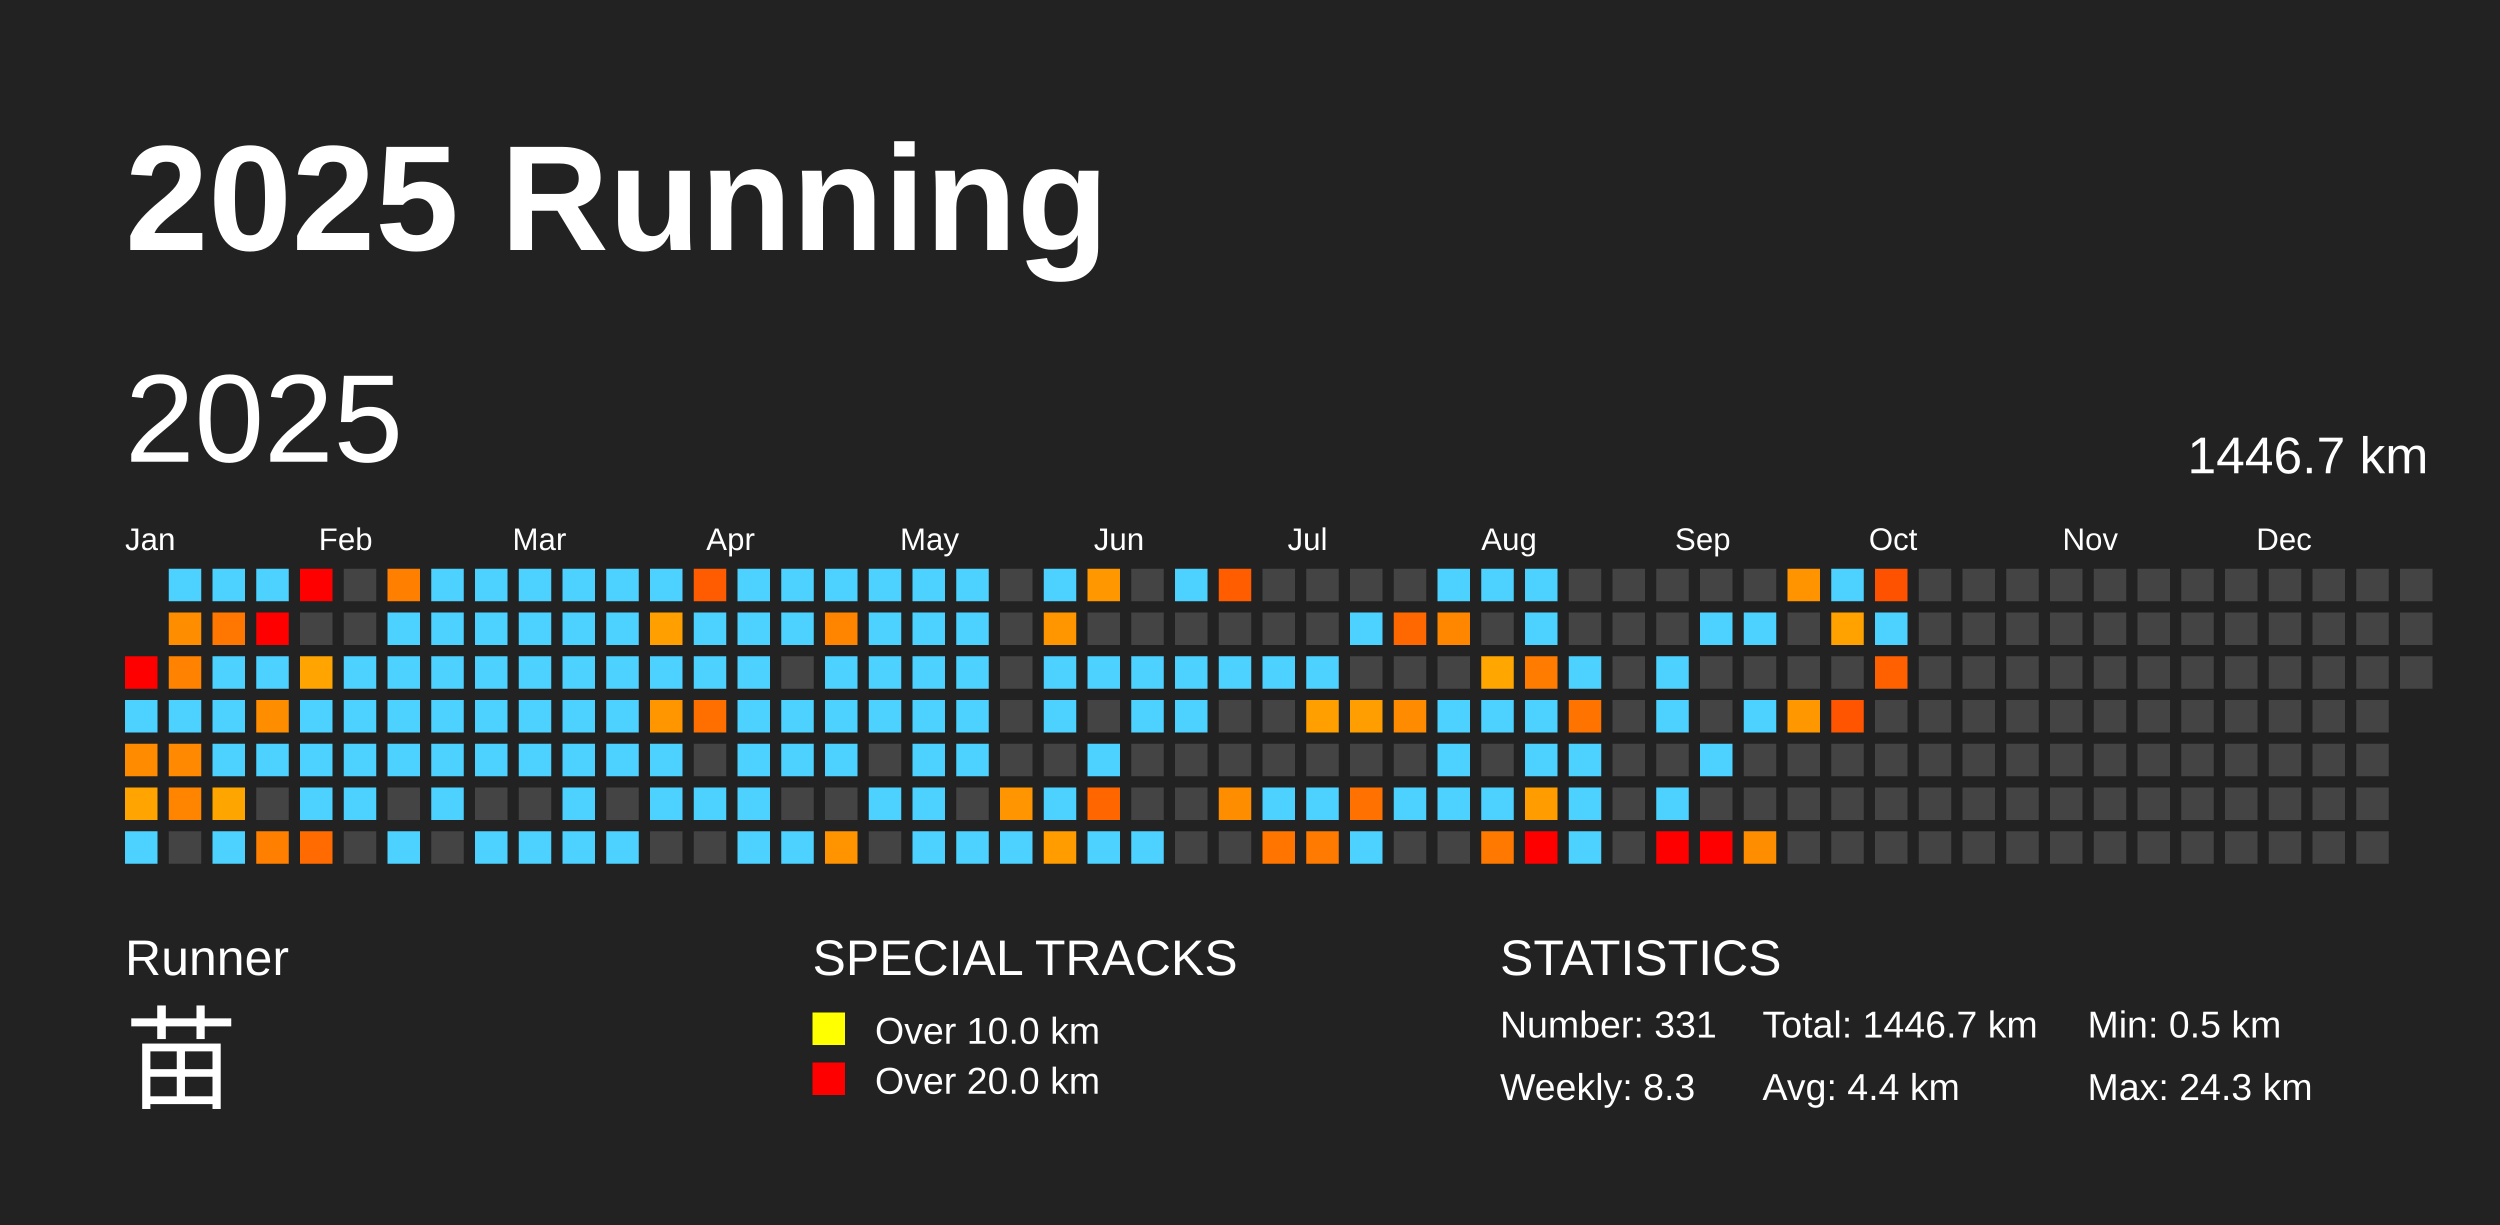
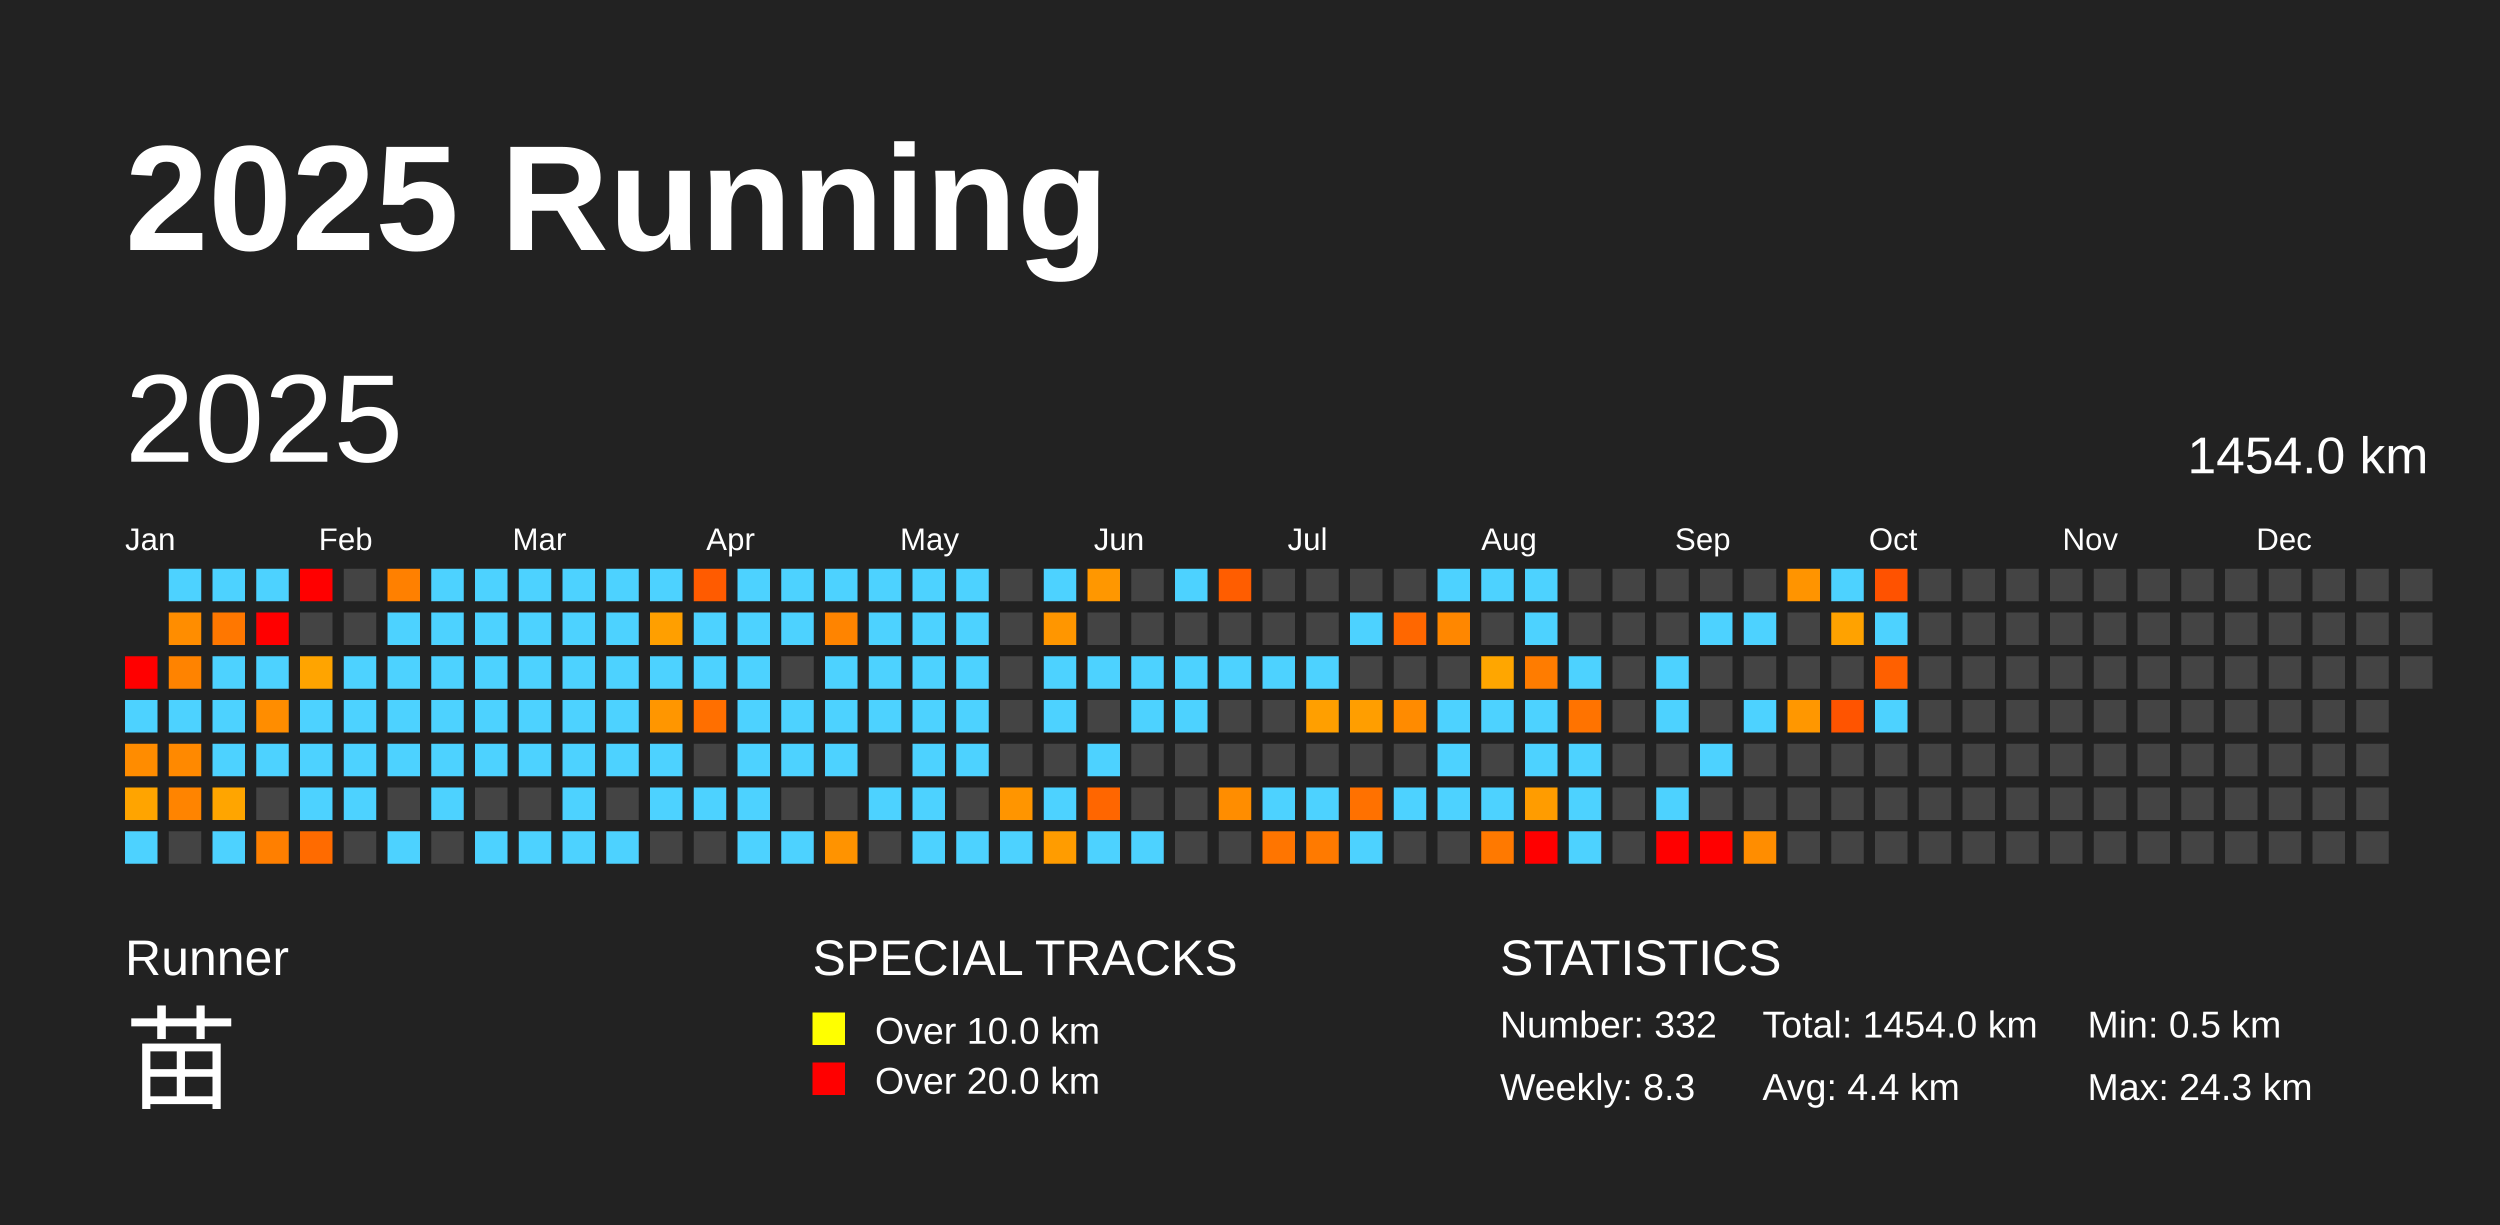
<svg xmlns="http://www.w3.org/2000/svg" baseProfile="full" height="98mm" version="1.1" viewBox="0,0,200,98" width="200mm">
  <defs />
  <rect fill="#222222" height="98" width="200" x="0" y="0" />
  <text fill="#FFFFFF" style="font-size:12px; font-family:Arial; font-weight:bold;" x="10" y="20">2025 Running</text>
  <text fill="#FFFFFF" style="font-size:4px; font-family:Arial" x="10" y="78">Runner</text>
  <text fill="#FFFFFF" style="font-size:9px; font-family:Arial" x="10" y="88">苗</text>
  <text fill="#FFFFFF" style="font-size:4px; font-family:Arial" x="65" y="78">SPECIAL TRACKS</text>
  <rect fill="yellow" height="2.6" width="2.6" x="65" y="81" />
  <text fill="#FFFFFF" style="font-size:3px; font-family:Arial" x="70" y="83.5">Over 10.0 km</text>
  <rect fill="red" height="2.6" width="2.6" x="65" y="85" />
  <text fill="#FFFFFF" style="font-size:3px; font-family:Arial" x="70" y="87.5">Over 20.0 km</text>
  <text fill="#FFFFFF" style="font-size:4px; font-family:Arial" x="120" y="78">STATISTICS</text>
-   <text fill="#FFFFFF" style="font-size:3px; font-family:Arial" x="120" y="83">Number: 331</text>
+   <text fill="#FFFFFF" style="font-size:3px; font-family:Arial" x="120" y="83">Number: 332</text>
  <text fill="#FFFFFF" style="font-size:3px; font-family:Arial" x="120" y="88">Weekly: 8.3</text>
-   <text fill="#FFFFFF" style="font-size:3px; font-family:Arial" x="141" y="83">Total: 1446.7 km</text>
+   <text fill="#FFFFFF" style="font-size:3px; font-family:Arial" x="141" y="83">Total: 1454.0 km</text>
  <text fill="#FFFFFF" style="font-size:3px; font-family:Arial" x="141" y="88">Avg: 4.4 km</text>
  <text fill="#FFFFFF" style="font-size:3px; font-family:Arial" x="167" y="83">Min: 0.5 km</text>
  <text fill="#FFFFFF" style="font-size:3px; font-family:Arial" x="167" y="88">Max: 24.3 km</text>
  <text dominant-baseline="hanging" fill="#FFFFFF" style="font-size:10.0px; font-family:Arial;" x="10" y="30">2025</text>
-   <text dominant-baseline="hanging" fill="#FFFFFF" style="font-size:4.125px; font-family:Arial;" x="175" y="35">1446.7 km</text>
+   <text dominant-baseline="hanging" fill="#FFFFFF" style="font-size:4.125px; font-family:Arial;" x="175" y="35">1454.0 km</text>
  <text fill="#FFFFFF" style="font-size:2.5px; font-family:Arial" x="10.0" y="44">Jan</text>
  <text fill="#FFFFFF" style="font-size:2.5px; font-family:Arial" x="25.5" y="44">Feb</text>
  <text fill="#FFFFFF" style="font-size:2.5px; font-family:Arial" x="41.0" y="44">Mar</text>
  <text fill="#FFFFFF" style="font-size:2.5px; font-family:Arial" x="56.5" y="44">Apr</text>
  <text fill="#FFFFFF" style="font-size:2.5px; font-family:Arial" x="72.0" y="44">May</text>
  <text fill="#FFFFFF" style="font-size:2.5px; font-family:Arial" x="87.5" y="44">Jun</text>
  <text fill="#FFFFFF" style="font-size:2.5px; font-family:Arial" x="103.0" y="44">Jul</text>
  <text fill="#FFFFFF" style="font-size:2.5px; font-family:Arial" x="118.5" y="44">Aug</text>
  <text fill="#FFFFFF" style="font-size:2.5px; font-family:Arial" x="134.0" y="44">Sep</text>
  <text fill="#FFFFFF" style="font-size:2.5px; font-family:Arial" x="149.5" y="44">Oct</text>
  <text fill="#FFFFFF" style="font-size:2.5px; font-family:Arial" x="165.0" y="44">Nov</text>
  <text fill="#FFFFFF" style="font-size:2.5px; font-family:Arial" x="180.5" y="44">Dec</text>
  <rect fill="red" height="2.6" width="2.6" x="10.0" y="52.5" />
  <rect fill="#4dd2ff" height="2.6" width="2.6" x="10.0" y="56.0" />
  <rect fill="#ff8c00" height="2.6" width="2.6" x="10.0" y="59.5" />
  <rect fill="#ffa400" height="2.6" width="2.6" x="10.0" y="63.0" />
  <rect fill="#4dd2ff" height="2.6" width="2.6" x="10.0" y="66.5" />
  <rect fill="#4dd2ff" height="2.6" width="2.6" x="13.5" y="45.5" />
  <rect fill="#ff8d00" height="2.6" width="2.6" x="13.5" y="49.0" />
  <rect fill="#ff8300" height="2.6" width="2.6" x="13.5" y="52.5" />
  <rect fill="#4dd2ff" height="2.6" width="2.6" x="13.5" y="56.0" />
  <rect fill="#ff8900" height="2.6" width="2.6" x="13.5" y="59.5" />
  <rect fill="#ff8400" height="2.6" width="2.6" x="13.5" y="63.0" />
  <rect fill="#444444" height="2.6" width="2.6" x="13.5" y="66.5" />
  <rect fill="#4dd2ff" height="2.6" width="2.6" x="17.0" y="45.5" />
  <rect fill="#ff7700" height="2.6" width="2.6" x="17.0" y="49.0" />
  <rect fill="#4dd2ff" height="2.6" width="2.6" x="17.0" y="52.5" />
  <rect fill="#4dd2ff" height="2.6" width="2.6" x="17.0" y="56.0" />
  <rect fill="#4dd2ff" height="2.6" width="2.6" x="17.0" y="59.5" />
  <rect fill="#ffa500" height="2.6" width="2.6" x="17.0" y="63.0" />
  <rect fill="#4dd2ff" height="2.6" width="2.6" x="17.0" y="66.5" />
  <rect fill="#4dd2ff" height="2.6" width="2.6" x="20.5" y="45.5" />
  <rect fill="red" height="2.6" width="2.6" x="20.5" y="49.0" />
  <rect fill="#4dd2ff" height="2.6" width="2.6" x="20.5" y="52.5" />
  <rect fill="#ff8d00" height="2.6" width="2.6" x="20.5" y="56.0" />
  <rect fill="#4dd2ff" height="2.6" width="2.6" x="20.5" y="59.5" />
  <rect fill="#444444" height="2.6" width="2.6" x="20.5" y="63.0" />
  <rect fill="#ff7f00" height="2.6" width="2.6" x="20.5" y="66.5" />
  <rect fill="red" height="2.6" width="2.6" x="24.0" y="45.5" />
  <rect fill="#444444" height="2.6" width="2.6" x="24.0" y="49.0" />
  <rect fill="#ffa400" height="2.6" width="2.6" x="24.0" y="52.5" />
  <rect fill="#4dd2ff" height="2.6" width="2.6" x="24.0" y="56.0" />
  <rect fill="#4dd2ff" height="2.6" width="2.6" x="24.0" y="59.5" />
  <rect fill="#4dd2ff" height="2.6" width="2.6" x="24.0" y="63.0" />
  <rect fill="#ff6b00" height="2.6" width="2.6" x="24.0" y="66.5" />
  <rect fill="#444444" height="2.6" width="2.6" x="27.5" y="45.5" />
  <rect fill="#444444" height="2.6" width="2.6" x="27.5" y="49.0" />
  <rect fill="#4dd2ff" height="2.6" width="2.6" x="27.5" y="52.5" />
  <rect fill="#4dd2ff" height="2.6" width="2.6" x="27.5" y="56.0" />
  <rect fill="#4dd2ff" height="2.6" width="2.6" x="27.5" y="59.5" />
  <rect fill="#4dd2ff" height="2.6" width="2.6" x="27.5" y="63.0" />
  <rect fill="#444444" height="2.6" width="2.6" x="27.5" y="66.5" />
  <rect fill="#ff8000" height="2.6" width="2.6" x="31.0" y="45.5" />
  <rect fill="#4dd2ff" height="2.6" width="2.6" x="31.0" y="49.0" />
  <rect fill="#4dd2ff" height="2.6" width="2.6" x="31.0" y="52.5" />
  <rect fill="#4dd2ff" height="2.6" width="2.6" x="31.0" y="56.0" />
  <rect fill="#4dd2ff" height="2.6" width="2.6" x="31.0" y="59.5" />
  <rect fill="#444444" height="2.6" width="2.6" x="31.0" y="63.0" />
  <rect fill="#4dd2ff" height="2.6" width="2.6" x="31.0" y="66.5" />
  <rect fill="#4dd2ff" height="2.6" width="2.6" x="34.5" y="45.5" />
  <rect fill="#4dd2ff" height="2.6" width="2.6" x="34.5" y="49.0" />
  <rect fill="#4dd2ff" height="2.6" width="2.6" x="34.5" y="52.5" />
  <rect fill="#4dd2ff" height="2.6" width="2.6" x="34.5" y="56.0" />
  <rect fill="#4dd2ff" height="2.6" width="2.6" x="34.5" y="59.5" />
  <rect fill="#4dd2ff" height="2.6" width="2.6" x="34.5" y="63.0" />
  <rect fill="#444444" height="2.6" width="2.6" x="34.5" y="66.5" />
  <rect fill="#4dd2ff" height="2.6" width="2.6" x="38.0" y="45.5" />
  <rect fill="#4dd2ff" height="2.6" width="2.6" x="38.0" y="49.0" />
  <rect fill="#4dd2ff" height="2.6" width="2.6" x="38.0" y="52.5" />
  <rect fill="#4dd2ff" height="2.6" width="2.6" x="38.0" y="56.0" />
  <rect fill="#4dd2ff" height="2.6" width="2.6" x="38.0" y="59.5" />
  <rect fill="#444444" height="2.6" width="2.6" x="38.0" y="63.0" />
  <rect fill="#4dd2ff" height="2.6" width="2.6" x="38.0" y="66.5" />
  <rect fill="#4dd2ff" height="2.6" width="2.6" x="41.5" y="45.5" />
  <rect fill="#4dd2ff" height="2.6" width="2.6" x="41.5" y="49.0" />
  <rect fill="#4dd2ff" height="2.6" width="2.6" x="41.5" y="52.5" />
  <rect fill="#4dd2ff" height="2.6" width="2.6" x="41.5" y="56.0" />
  <rect fill="#4dd2ff" height="2.6" width="2.6" x="41.5" y="59.5" />
  <rect fill="#444444" height="2.6" width="2.6" x="41.5" y="63.0" />
  <rect fill="#4dd2ff" height="2.6" width="2.6" x="41.5" y="66.5" />
  <rect fill="#4dd2ff" height="2.6" width="2.6" x="45.0" y="45.5" />
  <rect fill="#4dd2ff" height="2.6" width="2.6" x="45.0" y="49.0" />
  <rect fill="#4dd2ff" height="2.6" width="2.6" x="45.0" y="52.5" />
  <rect fill="#4dd2ff" height="2.6" width="2.6" x="45.0" y="56.0" />
  <rect fill="#4dd2ff" height="2.6" width="2.6" x="45.0" y="59.5" />
  <rect fill="#4dd2ff" height="2.6" width="2.6" x="45.0" y="63.0" />
  <rect fill="#4dd2ff" height="2.6" width="2.6" x="45.0" y="66.5" />
  <rect fill="#4dd2ff" height="2.6" width="2.6" x="48.5" y="45.5" />
  <rect fill="#4dd2ff" height="2.6" width="2.6" x="48.5" y="49.0" />
  <rect fill="#4dd2ff" height="2.6" width="2.6" x="48.5" y="52.5" />
  <rect fill="#4dd2ff" height="2.6" width="2.6" x="48.5" y="56.0" />
  <rect fill="#4dd2ff" height="2.6" width="2.6" x="48.5" y="59.5" />
  <rect fill="#444444" height="2.6" width="2.6" x="48.5" y="63.0" />
  <rect fill="#4dd2ff" height="2.6" width="2.6" x="48.5" y="66.5" />
  <rect fill="#4dd2ff" height="2.6" width="2.6" x="52.0" y="45.5" />
  <rect fill="#ff9f00" height="2.6" width="2.6" x="52.0" y="49.0" />
  <rect fill="#4dd2ff" height="2.6" width="2.6" x="52.0" y="52.5" />
  <rect fill="#ff9600" height="2.6" width="2.6" x="52.0" y="56.0" />
  <rect fill="#4dd2ff" height="2.6" width="2.6" x="52.0" y="59.5" />
  <rect fill="#4dd2ff" height="2.6" width="2.6" x="52.0" y="63.0" />
  <rect fill="#444444" height="2.6" width="2.6" x="52.0" y="66.5" />
  <rect fill="#ff5b00" height="2.6" width="2.6" x="55.5" y="45.5" />
  <rect fill="#4dd2ff" height="2.6" width="2.6" x="55.5" y="49.0" />
  <rect fill="#4dd2ff" height="2.6" width="2.6" x="55.5" y="52.5" />
  <rect fill="#ff6f00" height="2.6" width="2.6" x="55.5" y="56.0" />
  <rect fill="#444444" height="2.6" width="2.6" x="55.5" y="59.5" />
  <rect fill="#4dd2ff" height="2.6" width="2.6" x="55.5" y="63.0" />
  <rect fill="#444444" height="2.6" width="2.6" x="55.5" y="66.5" />
  <rect fill="#4dd2ff" height="2.6" width="2.6" x="59.0" y="45.5" />
  <rect fill="#4dd2ff" height="2.6" width="2.6" x="59.0" y="49.0" />
  <rect fill="#4dd2ff" height="2.6" width="2.6" x="59.0" y="52.5" />
  <rect fill="#4dd2ff" height="2.6" width="2.6" x="59.0" y="56.0" />
  <rect fill="#4dd2ff" height="2.6" width="2.6" x="59.0" y="59.5" />
  <rect fill="#4dd2ff" height="2.6" width="2.6" x="59.0" y="63.0" />
  <rect fill="#4dd2ff" height="2.6" width="2.6" x="59.0" y="66.5" />
  <rect fill="#4dd2ff" height="2.6" width="2.6" x="62.5" y="45.5" />
  <rect fill="#4dd2ff" height="2.6" width="2.6" x="62.5" y="49.0" />
  <rect fill="#444444" height="2.6" width="2.6" x="62.5" y="52.5" />
  <rect fill="#4dd2ff" height="2.6" width="2.6" x="62.5" y="56.0" />
  <rect fill="#4dd2ff" height="2.6" width="2.6" x="62.5" y="59.5" />
  <rect fill="#444444" height="2.6" width="2.6" x="62.5" y="63.0" />
  <rect fill="#4dd2ff" height="2.6" width="2.6" x="62.5" y="66.5" />
  <rect fill="#4dd2ff" height="2.6" width="2.6" x="66.0" y="45.5" />
  <rect fill="#ff8400" height="2.6" width="2.6" x="66.0" y="49.0" />
  <rect fill="#4dd2ff" height="2.6" width="2.6" x="66.0" y="52.5" />
  <rect fill="#4dd2ff" height="2.6" width="2.6" x="66.0" y="56.0" />
  <rect fill="#4dd2ff" height="2.6" width="2.6" x="66.0" y="59.5" />
  <rect fill="#444444" height="2.6" width="2.6" x="66.0" y="63.0" />
  <rect fill="#ff9300" height="2.6" width="2.6" x="66.0" y="66.5" />
  <rect fill="#4dd2ff" height="2.6" width="2.6" x="69.5" y="45.5" />
  <rect fill="#4dd2ff" height="2.6" width="2.6" x="69.5" y="49.0" />
  <rect fill="#4dd2ff" height="2.6" width="2.6" x="69.5" y="52.5" />
  <rect fill="#4dd2ff" height="2.6" width="2.6" x="69.5" y="56.0" />
  <rect fill="#444444" height="2.6" width="2.6" x="69.5" y="59.5" />
  <rect fill="#4dd2ff" height="2.6" width="2.6" x="69.5" y="63.0" />
  <rect fill="#444444" height="2.6" width="2.6" x="69.5" y="66.5" />
  <rect fill="#4dd2ff" height="2.6" width="2.6" x="73.0" y="45.5" />
  <rect fill="#4dd2ff" height="2.6" width="2.6" x="73.0" y="49.0" />
  <rect fill="#4dd2ff" height="2.6" width="2.6" x="73.0" y="52.5" />
  <rect fill="#4dd2ff" height="2.6" width="2.6" x="73.0" y="56.0" />
  <rect fill="#4dd2ff" height="2.6" width="2.6" x="73.0" y="59.5" />
  <rect fill="#4dd2ff" height="2.6" width="2.6" x="73.0" y="63.0" />
  <rect fill="#4dd2ff" height="2.6" width="2.6" x="73.0" y="66.5" />
  <rect fill="#4dd2ff" height="2.6" width="2.6" x="76.5" y="45.5" />
  <rect fill="#4dd2ff" height="2.6" width="2.6" x="76.5" y="49.0" />
  <rect fill="#4dd2ff" height="2.6" width="2.6" x="76.5" y="52.5" />
  <rect fill="#4dd2ff" height="2.6" width="2.6" x="76.5" y="56.0" />
  <rect fill="#4dd2ff" height="2.6" width="2.6" x="76.5" y="59.5" />
  <rect fill="#444444" height="2.6" width="2.6" x="76.5" y="63.0" />
  <rect fill="#4dd2ff" height="2.6" width="2.6" x="76.5" y="66.5" />
  <rect fill="#444444" height="2.6" width="2.6" x="80.0" y="45.5" />
  <rect fill="#444444" height="2.6" width="2.6" x="80.0" y="49.0" />
  <rect fill="#444444" height="2.6" width="2.6" x="80.0" y="52.5" />
  <rect fill="#444444" height="2.6" width="2.6" x="80.0" y="56.0" />
  <rect fill="#444444" height="2.6" width="2.6" x="80.0" y="59.5" />
  <rect fill="#ff9500" height="2.6" width="2.6" x="80.0" y="63.0" />
  <rect fill="#4dd2ff" height="2.6" width="2.6" x="80.0" y="66.5" />
  <rect fill="#4dd2ff" height="2.6" width="2.6" x="83.5" y="45.5" />
  <rect fill="#ff9600" height="2.6" width="2.6" x="83.5" y="49.0" />
  <rect fill="#4dd2ff" height="2.6" width="2.6" x="83.5" y="52.5" />
  <rect fill="#4dd2ff" height="2.6" width="2.6" x="83.5" y="56.0" />
  <rect fill="#444444" height="2.6" width="2.6" x="83.5" y="59.5" />
  <rect fill="#4dd2ff" height="2.6" width="2.6" x="83.5" y="63.0" />
  <rect fill="#ff9c00" height="2.6" width="2.6" x="83.5" y="66.5" />
  <rect fill="#ff9700" height="2.6" width="2.6" x="87.0" y="45.5" />
  <rect fill="#444444" height="2.6" width="2.6" x="87.0" y="49.0" />
  <rect fill="#4dd2ff" height="2.6" width="2.6" x="87.0" y="52.5" />
  <rect fill="#444444" height="2.6" width="2.6" x="87.0" y="56.0" />
  <rect fill="#4dd2ff" height="2.6" width="2.6" x="87.0" y="59.5" />
  <rect fill="#ff6600" height="2.6" width="2.6" x="87.0" y="63.0" />
  <rect fill="#4dd2ff" height="2.6" width="2.6" x="87.0" y="66.5" />
  <rect fill="#444444" height="2.6" width="2.6" x="90.5" y="45.5" />
  <rect fill="#444444" height="2.6" width="2.6" x="90.5" y="49.0" />
  <rect fill="#4dd2ff" height="2.6" width="2.6" x="90.5" y="52.5" />
  <rect fill="#4dd2ff" height="2.6" width="2.6" x="90.5" y="56.0" />
  <rect fill="#444444" height="2.6" width="2.6" x="90.5" y="59.5" />
  <rect fill="#444444" height="2.6" width="2.6" x="90.5" y="63.0" />
  <rect fill="#4dd2ff" height="2.6" width="2.6" x="90.5" y="66.5" />
  <rect fill="#4dd2ff" height="2.6" width="2.6" x="94.0" y="45.5" />
  <rect fill="#444444" height="2.6" width="2.6" x="94.0" y="49.0" />
  <rect fill="#4dd2ff" height="2.6" width="2.6" x="94.0" y="52.5" />
  <rect fill="#4dd2ff" height="2.6" width="2.6" x="94.0" y="56.0" />
  <rect fill="#444444" height="2.6" width="2.6" x="94.0" y="59.5" />
  <rect fill="#444444" height="2.6" width="2.6" x="94.0" y="63.0" />
  <rect fill="#444444" height="2.6" width="2.6" x="94.0" y="66.5" />
  <rect fill="#ff5d00" height="2.6" width="2.6" x="97.5" y="45.5" />
  <rect fill="#444444" height="2.6" width="2.6" x="97.5" y="49.0" />
  <rect fill="#4dd2ff" height="2.6" width="2.6" x="97.5" y="52.5" />
  <rect fill="#444444" height="2.6" width="2.6" x="97.5" y="56.0" />
  <rect fill="#444444" height="2.6" width="2.6" x="97.5" y="59.5" />
  <rect fill="#ff8d00" height="2.6" width="2.6" x="97.5" y="63.0" />
  <rect fill="#444444" height="2.6" width="2.6" x="97.5" y="66.5" />
  <rect fill="#444444" height="2.6" width="2.6" x="101.0" y="45.5" />
  <rect fill="#444444" height="2.6" width="2.6" x="101.0" y="49.0" />
  <rect fill="#4dd2ff" height="2.6" width="2.6" x="101.0" y="52.5" />
  <rect fill="#444444" height="2.6" width="2.6" x="101.0" y="56.0" />
  <rect fill="#444444" height="2.6" width="2.6" x="101.0" y="59.5" />
  <rect fill="#4dd2ff" height="2.6" width="2.6" x="101.0" y="63.0" />
  <rect fill="#ff7500" height="2.6" width="2.6" x="101.0" y="66.5" />
  <rect fill="#444444" height="2.6" width="2.6" x="104.5" y="45.5" />
  <rect fill="#444444" height="2.6" width="2.6" x="104.5" y="49.0" />
  <rect fill="#4dd2ff" height="2.6" width="2.6" x="104.5" y="52.5" />
  <rect fill="#ff9f00" height="2.6" width="2.6" x="104.5" y="56.0" />
  <rect fill="#444444" height="2.6" width="2.6" x="104.5" y="59.5" />
  <rect fill="#4dd2ff" height="2.6" width="2.6" x="104.5" y="63.0" />
  <rect fill="#ff7a00" height="2.6" width="2.6" x="104.5" y="66.5" />
  <rect fill="#444444" height="2.6" width="2.6" x="108.0" y="45.5" />
  <rect fill="#4dd2ff" height="2.6" width="2.6" x="108.0" y="49.0" />
  <rect fill="#444444" height="2.6" width="2.6" x="108.0" y="52.5" />
  <rect fill="#ff9e00" height="2.6" width="2.6" x="108.0" y="56.0" />
  <rect fill="#444444" height="2.6" width="2.6" x="108.0" y="59.5" />
  <rect fill="#ff7100" height="2.6" width="2.6" x="108.0" y="63.0" />
  <rect fill="#4dd2ff" height="2.6" width="2.6" x="108.0" y="66.5" />
  <rect fill="#444444" height="2.6" width="2.6" x="111.5" y="45.5" />
  <rect fill="#ff6700" height="2.6" width="2.6" x="111.5" y="49.0" />
  <rect fill="#444444" height="2.6" width="2.6" x="111.5" y="52.5" />
  <rect fill="#ff8b00" height="2.6" width="2.6" x="111.5" y="56.0" />
  <rect fill="#444444" height="2.6" width="2.6" x="111.5" y="59.5" />
  <rect fill="#4dd2ff" height="2.6" width="2.6" x="111.5" y="63.0" />
  <rect fill="#444444" height="2.6" width="2.6" x="111.5" y="66.5" />
  <rect fill="#4dd2ff" height="2.6" width="2.6" x="115.0" y="45.5" />
  <rect fill="#ff8700" height="2.6" width="2.6" x="115.0" y="49.0" />
  <rect fill="#444444" height="2.6" width="2.6" x="115.0" y="52.5" />
  <rect fill="#4dd2ff" height="2.6" width="2.6" x="115.0" y="56.0" />
  <rect fill="#4dd2ff" height="2.6" width="2.6" x="115.0" y="59.5" />
  <rect fill="#4dd2ff" height="2.6" width="2.6" x="115.0" y="63.0" />
  <rect fill="#444444" height="2.6" width="2.6" x="115.0" y="66.5" />
  <rect fill="#4dd2ff" height="2.6" width="2.6" x="118.5" y="45.5" />
  <rect fill="#444444" height="2.6" width="2.6" x="118.5" y="49.0" />
  <rect fill="#ffa600" height="2.6" width="2.6" x="118.5" y="52.5" />
  <rect fill="#4dd2ff" height="2.6" width="2.6" x="118.5" y="56.0" />
  <rect fill="#444444" height="2.6" width="2.6" x="118.5" y="59.5" />
  <rect fill="#4dd2ff" height="2.6" width="2.6" x="118.5" y="63.0" />
  <rect fill="#ff7900" height="2.6" width="2.6" x="118.5" y="66.5" />
  <rect fill="#4dd2ff" height="2.6" width="2.6" x="122.0" y="45.5" />
  <rect fill="#4dd2ff" height="2.6" width="2.6" x="122.0" y="49.0" />
  <rect fill="#ff7c00" height="2.6" width="2.6" x="122.0" y="52.5" />
  <rect fill="#4dd2ff" height="2.6" width="2.6" x="122.0" y="56.0" />
  <rect fill="#4dd2ff" height="2.6" width="2.6" x="122.0" y="59.5" />
  <rect fill="#ff9c00" height="2.6" width="2.6" x="122.0" y="63.0" />
  <rect fill="red" height="2.6" width="2.6" x="122.0" y="66.5" />
  <rect fill="#444444" height="2.6" width="2.6" x="125.5" y="45.5" />
  <rect fill="#444444" height="2.6" width="2.6" x="125.5" y="49.0" />
  <rect fill="#4dd2ff" height="2.6" width="2.6" x="125.5" y="52.5" />
  <rect fill="#ff7300" height="2.6" width="2.6" x="125.5" y="56.0" />
  <rect fill="#4dd2ff" height="2.6" width="2.6" x="125.5" y="59.5" />
  <rect fill="#4dd2ff" height="2.6" width="2.6" x="125.5" y="63.0" />
  <rect fill="#4dd2ff" height="2.6" width="2.6" x="125.5" y="66.5" />
  <rect fill="#444444" height="2.6" width="2.6" x="129.0" y="45.5" />
  <rect fill="#444444" height="2.6" width="2.6" x="129.0" y="49.0" />
  <rect fill="#444444" height="2.6" width="2.6" x="129.0" y="52.5" />
  <rect fill="#444444" height="2.6" width="2.6" x="129.0" y="56.0" />
  <rect fill="#444444" height="2.6" width="2.6" x="129.0" y="59.5" />
  <rect fill="#444444" height="2.6" width="2.6" x="129.0" y="63.0" />
  <rect fill="#444444" height="2.6" width="2.6" x="129.0" y="66.5" />
  <rect fill="#444444" height="2.6" width="2.6" x="132.5" y="45.5" />
  <rect fill="#444444" height="2.6" width="2.6" x="132.5" y="49.0" />
  <rect fill="#4dd2ff" height="2.6" width="2.6" x="132.5" y="52.5" />
  <rect fill="#4dd2ff" height="2.6" width="2.6" x="132.5" y="56.0" />
  <rect fill="#444444" height="2.6" width="2.6" x="132.5" y="59.5" />
  <rect fill="#4dd2ff" height="2.6" width="2.6" x="132.5" y="63.0" />
  <rect fill="red" height="2.6" width="2.6" x="132.5" y="66.5" />
  <rect fill="#444444" height="2.6" width="2.6" x="136.0" y="45.5" />
  <rect fill="#4dd2ff" height="2.6" width="2.6" x="136.0" y="49.0" />
  <rect fill="#444444" height="2.6" width="2.6" x="136.0" y="52.5" />
  <rect fill="#444444" height="2.6" width="2.6" x="136.0" y="56.0" />
  <rect fill="#4dd2ff" height="2.6" width="2.6" x="136.0" y="59.5" />
  <rect fill="#444444" height="2.6" width="2.6" x="136.0" y="63.0" />
  <rect fill="red" height="2.6" width="2.6" x="136.0" y="66.5" />
  <rect fill="#444444" height="2.6" width="2.6" x="139.5" y="45.5" />
  <rect fill="#4dd2ff" height="2.6" width="2.6" x="139.5" y="49.0" />
  <rect fill="#444444" height="2.6" width="2.6" x="139.5" y="52.5" />
  <rect fill="#4dd2ff" height="2.6" width="2.6" x="139.5" y="56.0" />
  <rect fill="#444444" height="2.6" width="2.6" x="139.5" y="59.5" />
  <rect fill="#444444" height="2.6" width="2.6" x="139.5" y="63.0" />
  <rect fill="#ff8d00" height="2.6" width="2.6" x="139.5" y="66.5" />
  <rect fill="#ff9400" height="2.6" width="2.6" x="143.0" y="45.5" />
  <rect fill="#444444" height="2.6" width="2.6" x="143.0" y="49.0" />
  <rect fill="#444444" height="2.6" width="2.6" x="143.0" y="52.5" />
  <rect fill="#ff9700" height="2.6" width="2.6" x="143.0" y="56.0" />
  <rect fill="#444444" height="2.6" width="2.6" x="143.0" y="59.5" />
  <rect fill="#444444" height="2.6" width="2.6" x="143.0" y="63.0" />
  <rect fill="#444444" height="2.6" width="2.6" x="143.0" y="66.5" />
  <rect fill="#4dd2ff" height="2.6" width="2.6" x="146.5" y="45.5" />
  <rect fill="#ffa200" height="2.6" width="2.6" x="146.5" y="49.0" />
  <rect fill="#444444" height="2.6" width="2.6" x="146.5" y="52.5" />
  <rect fill="#ff5400" height="2.6" width="2.6" x="146.5" y="56.0" />
  <rect fill="#444444" height="2.6" width="2.6" x="146.5" y="59.5" />
  <rect fill="#444444" height="2.6" width="2.6" x="146.5" y="63.0" />
  <rect fill="#444444" height="2.6" width="2.6" x="146.5" y="66.5" />
  <rect fill="#ff5200" height="2.6" width="2.6" x="150.0" y="45.5" />
  <rect fill="#4dd2ff" height="2.6" width="2.6" x="150.0" y="49.0" />
  <rect fill="#ff6000" height="2.6" width="2.6" x="150.0" y="52.5" />
-   <rect fill="#444444" height="2.6" width="2.6" x="150.0" y="56.0" />
+   <rect fill="#4dd2ff" height="2.6" width="2.6" x="150.0" y="56.0" />
  <rect fill="#444444" height="2.6" width="2.6" x="150.0" y="59.5" />
  <rect fill="#444444" height="2.6" width="2.6" x="150.0" y="63.0" />
  <rect fill="#444444" height="2.6" width="2.6" x="150.0" y="66.5" />
  <rect fill="#444444" height="2.6" width="2.6" x="153.5" y="45.5" />
  <rect fill="#444444" height="2.6" width="2.6" x="153.5" y="49.0" />
  <rect fill="#444444" height="2.6" width="2.6" x="153.5" y="52.5" />
  <rect fill="#444444" height="2.6" width="2.6" x="153.5" y="56.0" />
  <rect fill="#444444" height="2.6" width="2.6" x="153.5" y="59.5" />
  <rect fill="#444444" height="2.6" width="2.6" x="153.5" y="63.0" />
  <rect fill="#444444" height="2.6" width="2.6" x="153.5" y="66.5" />
  <rect fill="#444444" height="2.6" width="2.6" x="157.0" y="45.5" />
  <rect fill="#444444" height="2.6" width="2.6" x="157.0" y="49.0" />
  <rect fill="#444444" height="2.6" width="2.6" x="157.0" y="52.5" />
  <rect fill="#444444" height="2.6" width="2.6" x="157.0" y="56.0" />
  <rect fill="#444444" height="2.6" width="2.6" x="157.0" y="59.5" />
  <rect fill="#444444" height="2.6" width="2.6" x="157.0" y="63.0" />
  <rect fill="#444444" height="2.6" width="2.6" x="157.0" y="66.5" />
  <rect fill="#444444" height="2.6" width="2.6" x="160.5" y="45.5" />
  <rect fill="#444444" height="2.6" width="2.6" x="160.5" y="49.0" />
  <rect fill="#444444" height="2.6" width="2.6" x="160.5" y="52.5" />
  <rect fill="#444444" height="2.6" width="2.6" x="160.5" y="56.0" />
  <rect fill="#444444" height="2.6" width="2.6" x="160.5" y="59.5" />
  <rect fill="#444444" height="2.6" width="2.6" x="160.5" y="63.0" />
  <rect fill="#444444" height="2.6" width="2.6" x="160.5" y="66.5" />
  <rect fill="#444444" height="2.6" width="2.6" x="164.0" y="45.5" />
  <rect fill="#444444" height="2.6" width="2.6" x="164.0" y="49.0" />
  <rect fill="#444444" height="2.6" width="2.6" x="164.0" y="52.5" />
  <rect fill="#444444" height="2.6" width="2.6" x="164.0" y="56.0" />
  <rect fill="#444444" height="2.6" width="2.6" x="164.0" y="59.5" />
  <rect fill="#444444" height="2.6" width="2.6" x="164.0" y="63.0" />
  <rect fill="#444444" height="2.6" width="2.6" x="164.0" y="66.5" />
  <rect fill="#444444" height="2.6" width="2.6" x="167.5" y="45.5" />
  <rect fill="#444444" height="2.6" width="2.6" x="167.5" y="49.0" />
  <rect fill="#444444" height="2.6" width="2.6" x="167.5" y="52.5" />
  <rect fill="#444444" height="2.6" width="2.6" x="167.5" y="56.0" />
  <rect fill="#444444" height="2.6" width="2.6" x="167.5" y="59.5" />
  <rect fill="#444444" height="2.6" width="2.6" x="167.5" y="63.0" />
  <rect fill="#444444" height="2.6" width="2.6" x="167.5" y="66.5" />
  <rect fill="#444444" height="2.6" width="2.6" x="171.0" y="45.5" />
  <rect fill="#444444" height="2.6" width="2.6" x="171.0" y="49.0" />
  <rect fill="#444444" height="2.6" width="2.6" x="171.0" y="52.5" />
  <rect fill="#444444" height="2.6" width="2.6" x="171.0" y="56.0" />
  <rect fill="#444444" height="2.6" width="2.6" x="171.0" y="59.5" />
  <rect fill="#444444" height="2.6" width="2.6" x="171.0" y="63.0" />
  <rect fill="#444444" height="2.6" width="2.6" x="171.0" y="66.5" />
  <rect fill="#444444" height="2.6" width="2.6" x="174.5" y="45.5" />
  <rect fill="#444444" height="2.6" width="2.6" x="174.5" y="49.0" />
  <rect fill="#444444" height="2.6" width="2.6" x="174.5" y="52.5" />
  <rect fill="#444444" height="2.6" width="2.6" x="174.5" y="56.0" />
  <rect fill="#444444" height="2.6" width="2.6" x="174.5" y="59.5" />
  <rect fill="#444444" height="2.6" width="2.6" x="174.5" y="63.0" />
  <rect fill="#444444" height="2.6" width="2.6" x="174.5" y="66.5" />
  <rect fill="#444444" height="2.6" width="2.6" x="178.0" y="45.5" />
  <rect fill="#444444" height="2.6" width="2.6" x="178.0" y="49.0" />
  <rect fill="#444444" height="2.6" width="2.6" x="178.0" y="52.5" />
  <rect fill="#444444" height="2.6" width="2.6" x="178.0" y="56.0" />
  <rect fill="#444444" height="2.6" width="2.6" x="178.0" y="59.5" />
  <rect fill="#444444" height="2.6" width="2.6" x="178.0" y="63.0" />
  <rect fill="#444444" height="2.6" width="2.6" x="178.0" y="66.5" />
  <rect fill="#444444" height="2.6" width="2.6" x="181.5" y="45.5" />
  <rect fill="#444444" height="2.6" width="2.6" x="181.5" y="49.0" />
  <rect fill="#444444" height="2.6" width="2.6" x="181.5" y="52.5" />
  <rect fill="#444444" height="2.6" width="2.6" x="181.5" y="56.0" />
  <rect fill="#444444" height="2.6" width="2.6" x="181.5" y="59.5" />
  <rect fill="#444444" height="2.6" width="2.6" x="181.5" y="63.0" />
  <rect fill="#444444" height="2.6" width="2.6" x="181.5" y="66.5" />
  <rect fill="#444444" height="2.6" width="2.6" x="185.0" y="45.5" />
  <rect fill="#444444" height="2.6" width="2.6" x="185.0" y="49.0" />
  <rect fill="#444444" height="2.6" width="2.6" x="185.0" y="52.5" />
  <rect fill="#444444" height="2.6" width="2.6" x="185.0" y="56.0" />
  <rect fill="#444444" height="2.6" width="2.6" x="185.0" y="59.5" />
  <rect fill="#444444" height="2.6" width="2.6" x="185.0" y="63.0" />
  <rect fill="#444444" height="2.6" width="2.6" x="185.0" y="66.5" />
  <rect fill="#444444" height="2.6" width="2.6" x="188.5" y="45.5" />
  <rect fill="#444444" height="2.6" width="2.6" x="188.5" y="49.0" />
  <rect fill="#444444" height="2.6" width="2.6" x="188.5" y="52.5" />
  <rect fill="#444444" height="2.6" width="2.6" x="188.5" y="56.0" />
  <rect fill="#444444" height="2.6" width="2.6" x="188.5" y="59.5" />
  <rect fill="#444444" height="2.6" width="2.6" x="188.5" y="63.0" />
  <rect fill="#444444" height="2.6" width="2.6" x="188.5" y="66.5" />
  <rect fill="#444444" height="2.6" width="2.6" x="192.0" y="45.5" />
  <rect fill="#444444" height="2.6" width="2.6" x="192.0" y="49.0" />
  <rect fill="#444444" height="2.6" width="2.6" x="192.0" y="52.5" />
</svg>
